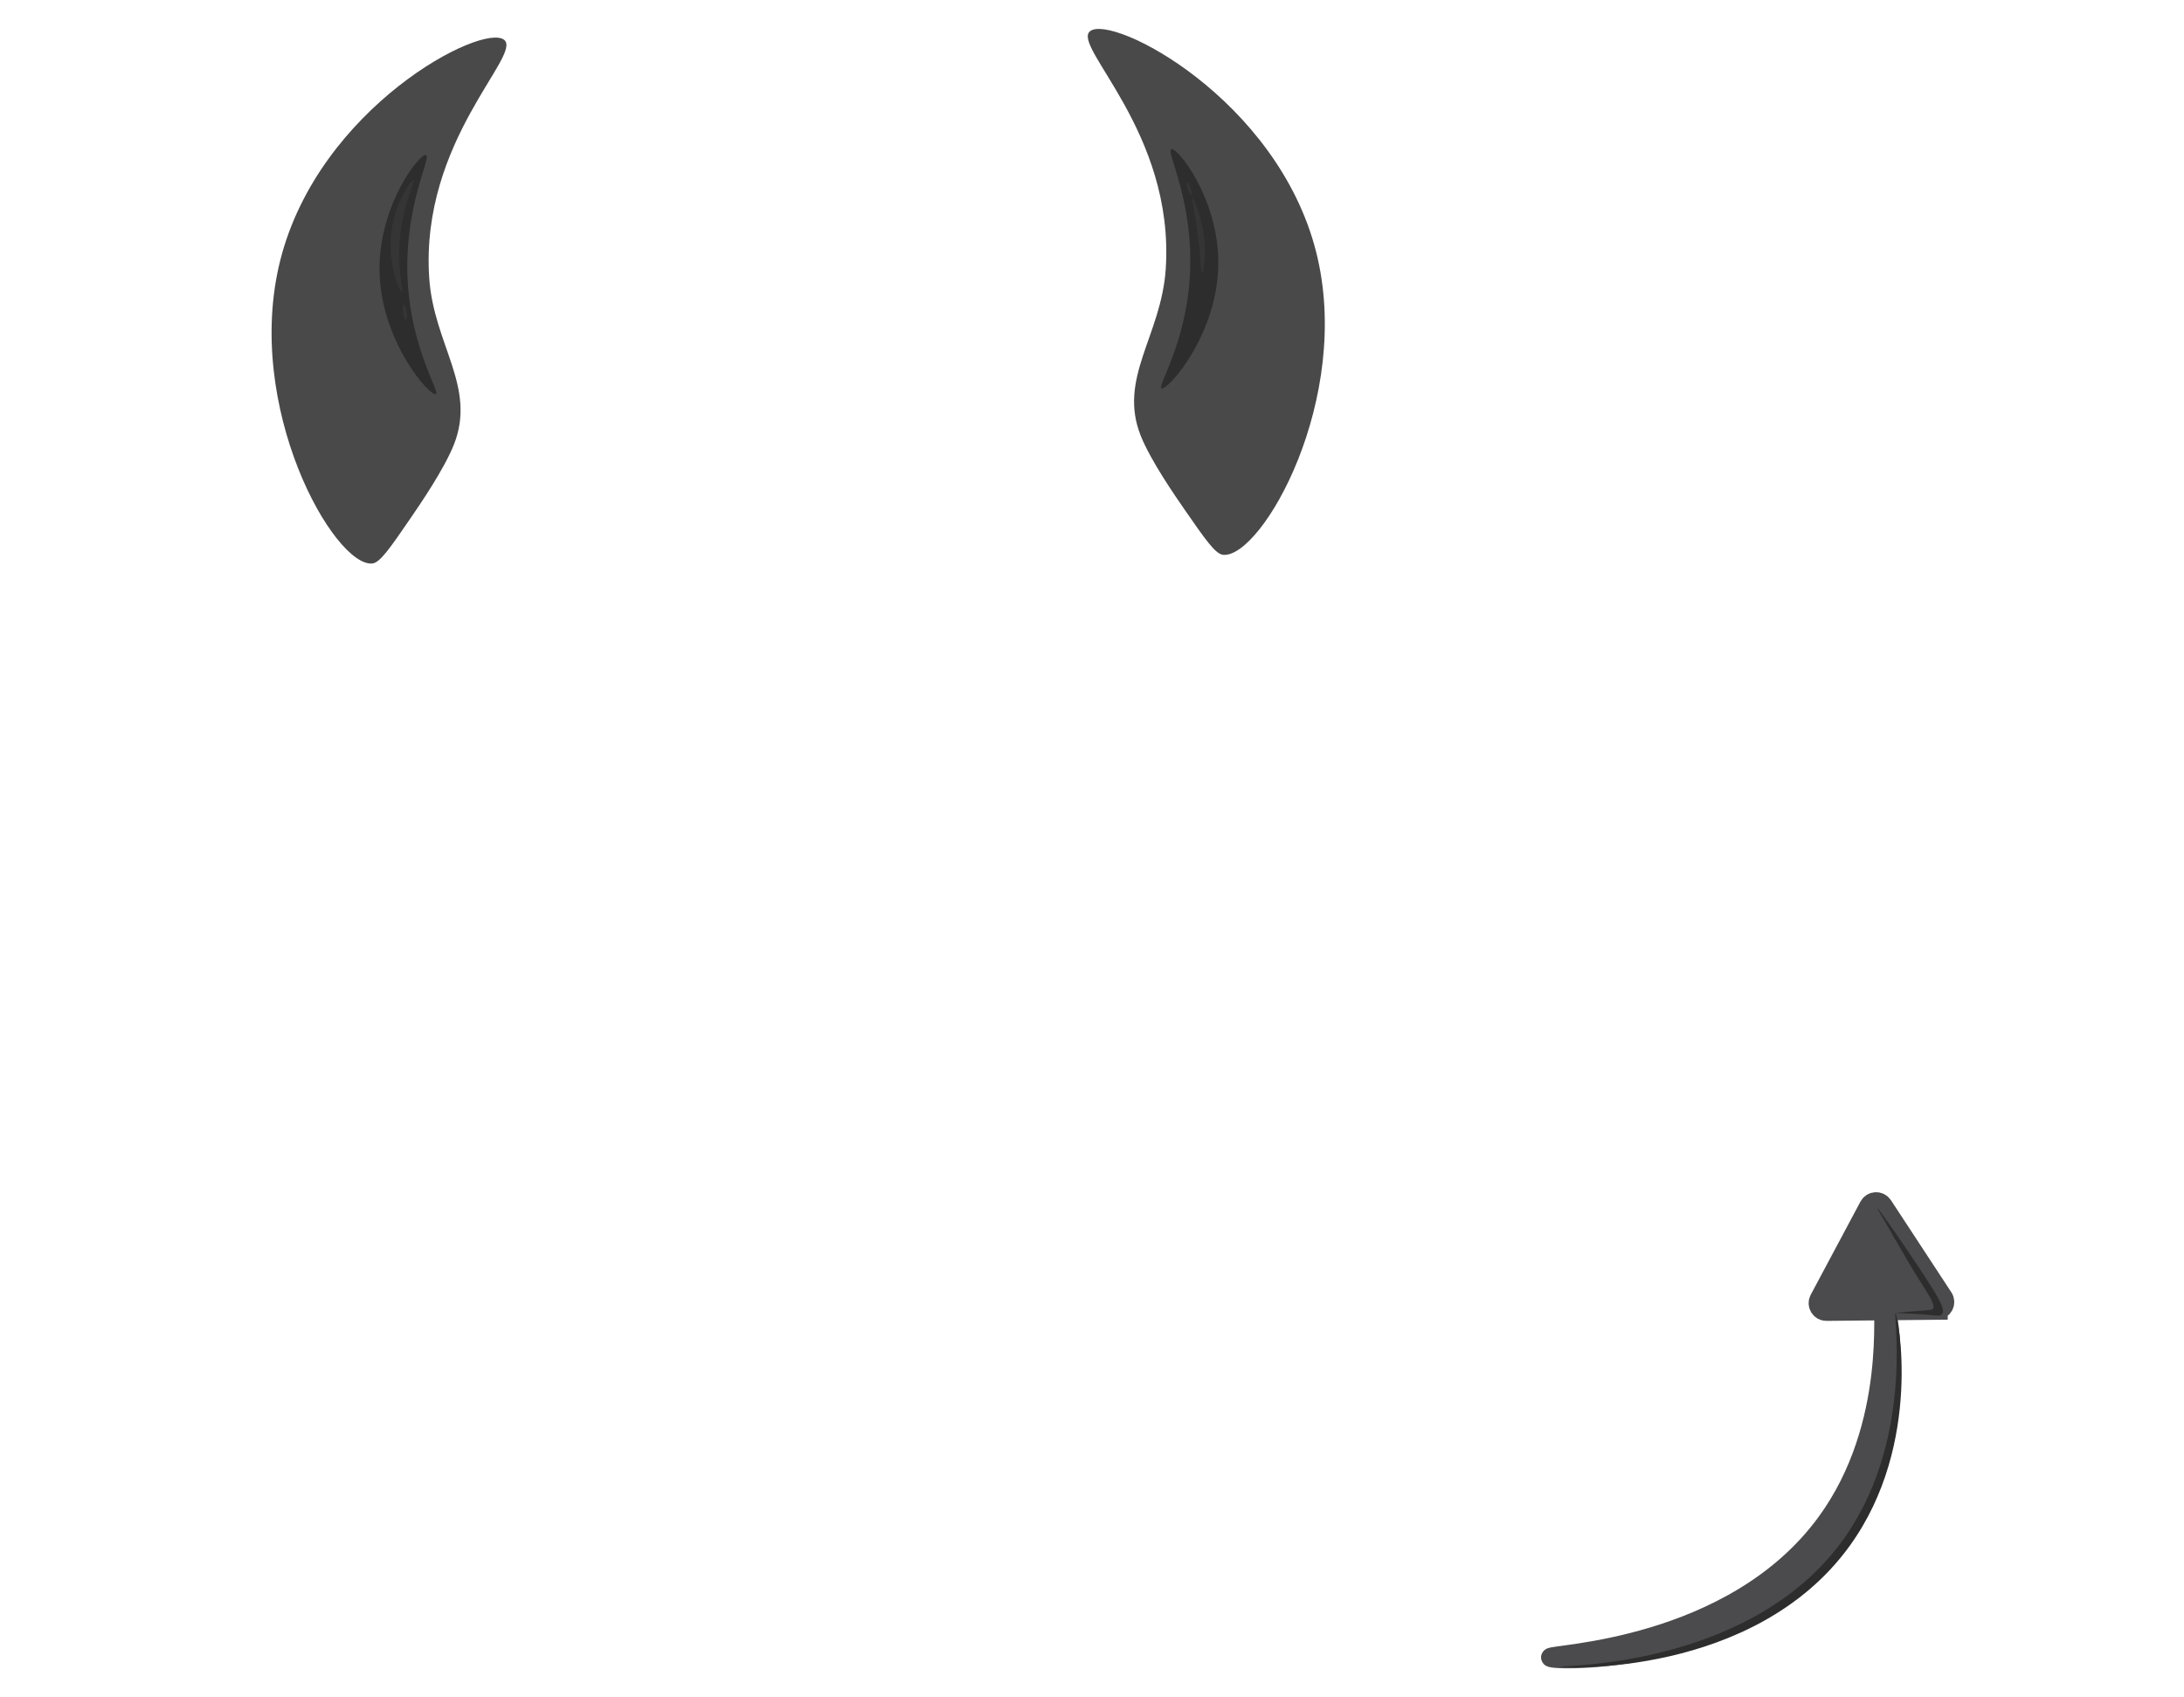
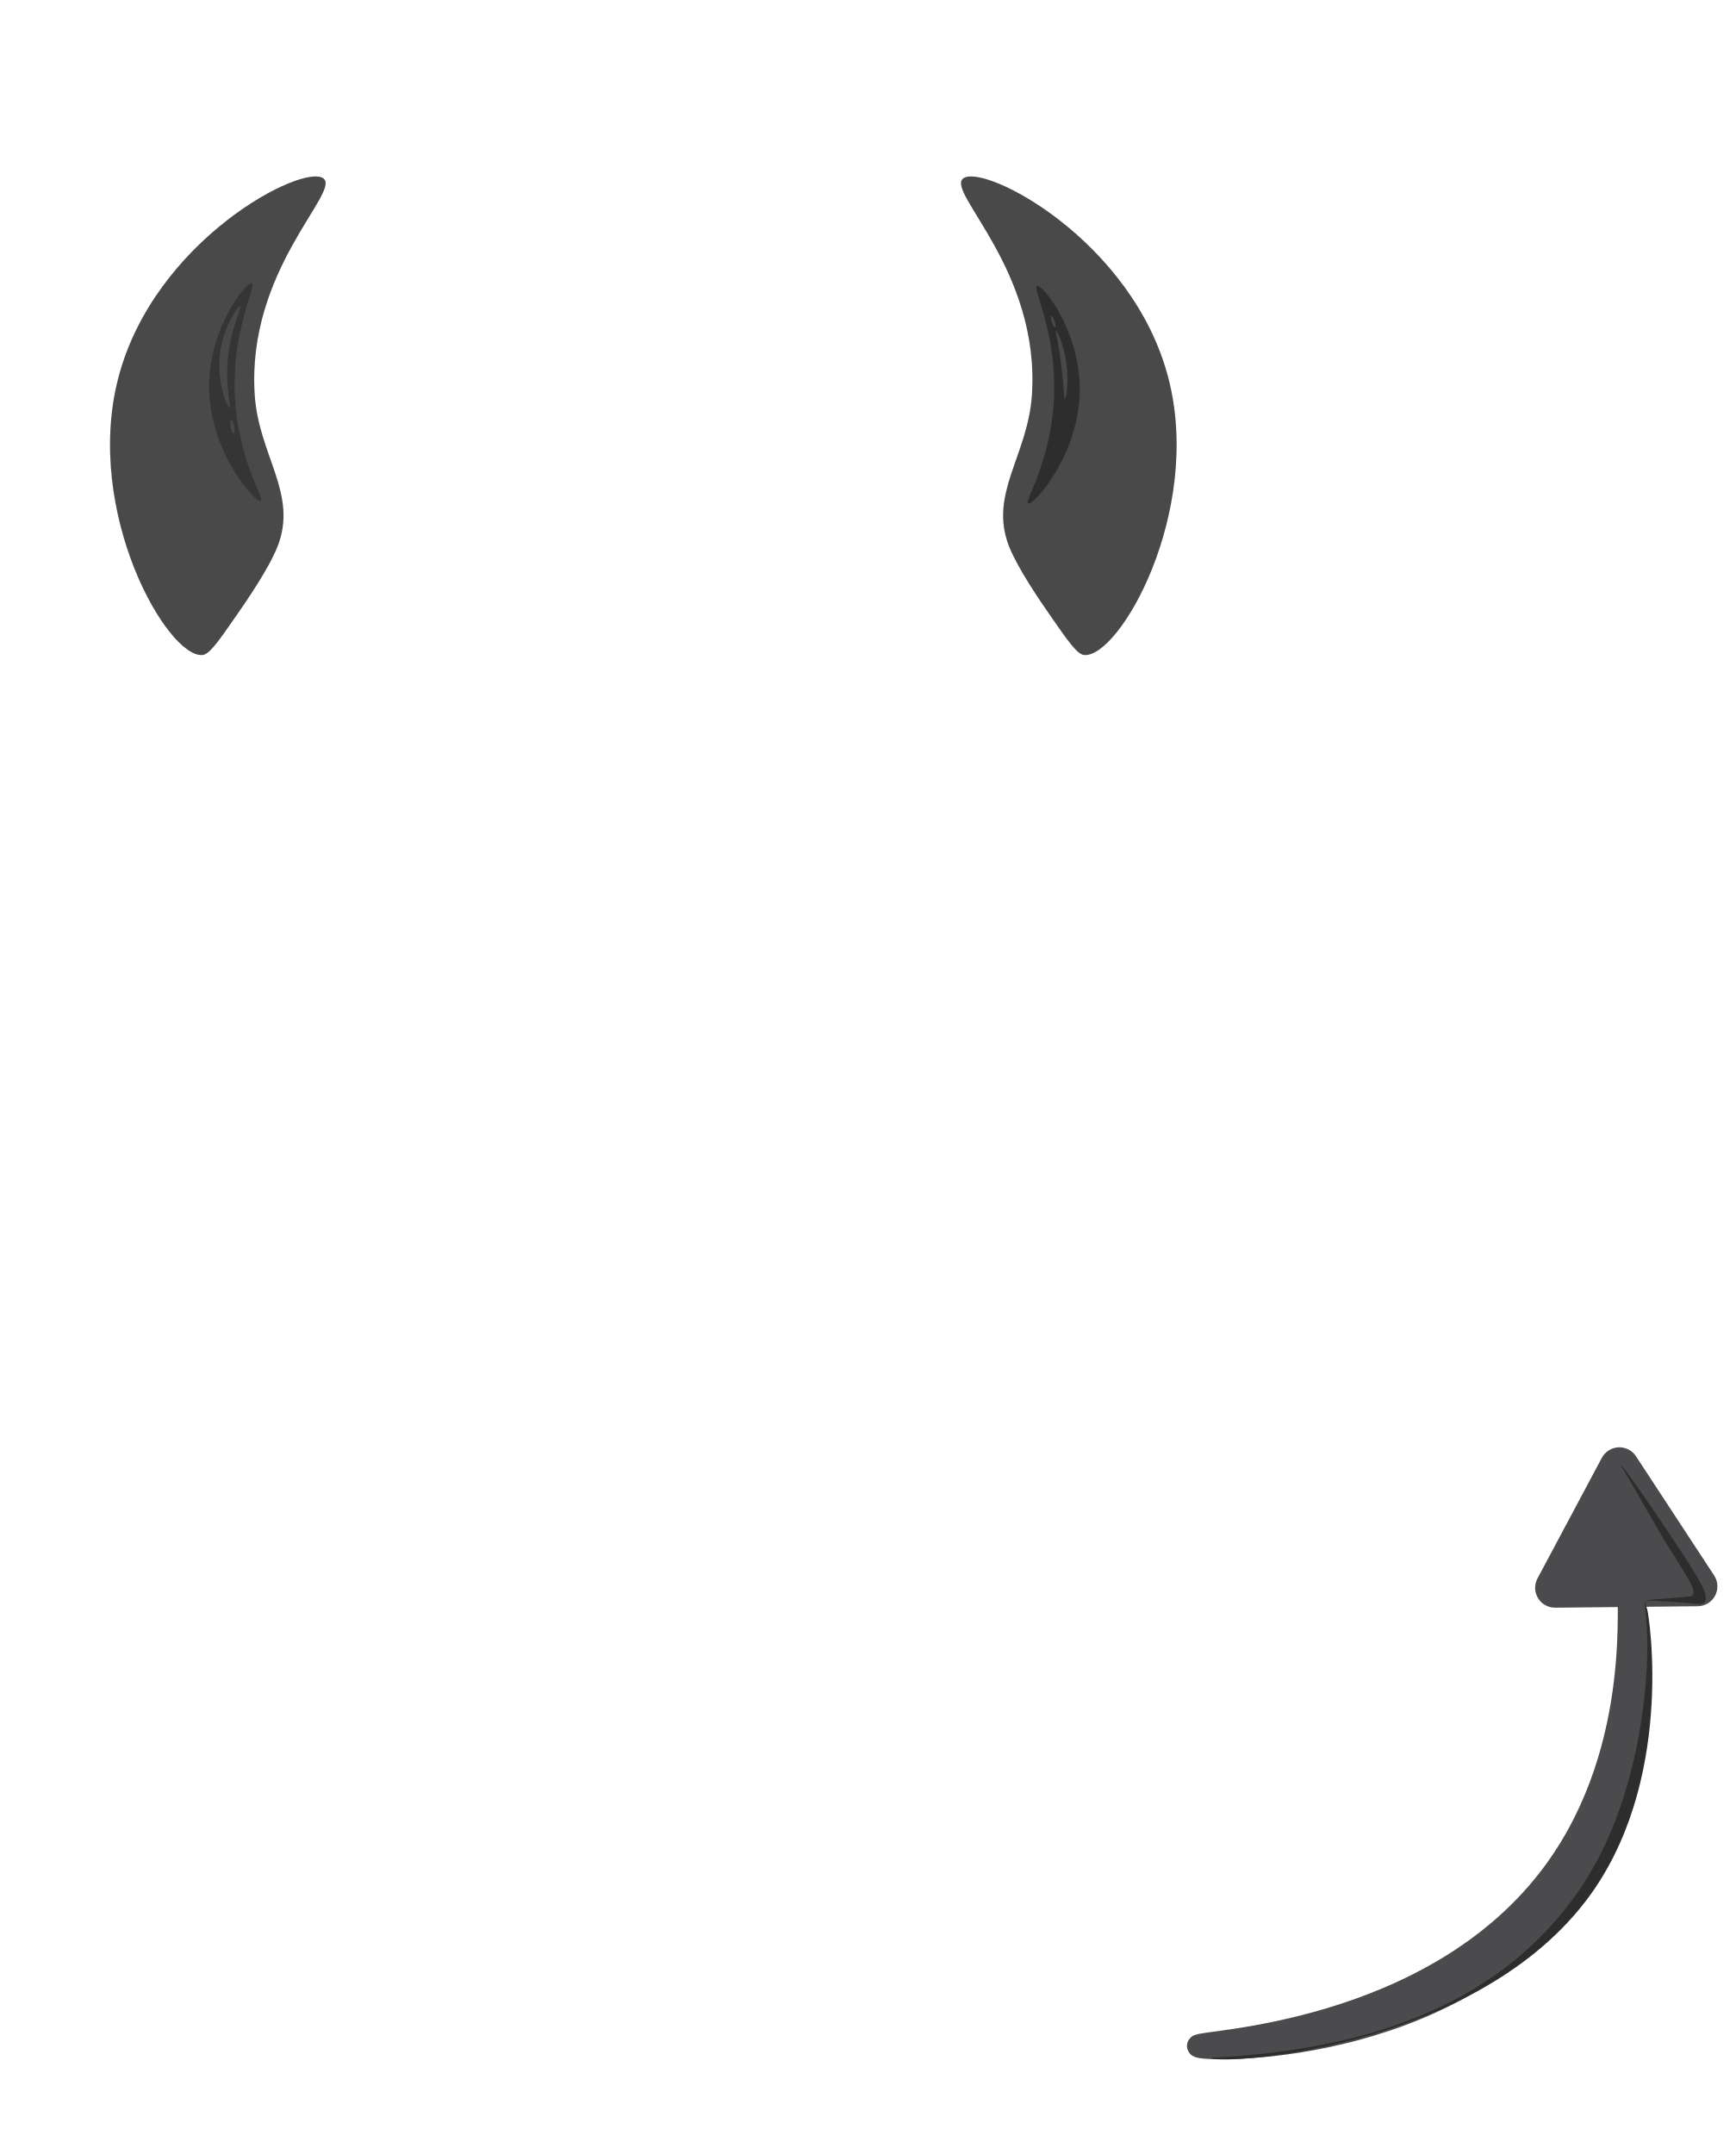
- <svg xmlns="http://www.w3.org/2000/svg" id="Layer_1" data-name="Layer 1" viewBox="0 0 2129.795 1654.538">
+ <svg xmlns="http://www.w3.org/2000/svg" id="Layer_1" data-name="Layer 1" viewBox="0 0 1660.344 2060.619">
  <defs>
    <style>
      .cls-1 {
        fill: #4a494a;
      }

      .cls-2 {
+         fill: #4b4a4c;
+         stroke: #4b4a4c;
        stroke-miterlimit: 10;
        stroke-width: 21.645px;
      }

-       .cls-2, .cls-3 {
-         fill: #4b4a4c;
-         stroke: #4b4a4c;
+       .cls-3 {
+         fill: #2d2d2d;
      }

      .cls-4 {
-         fill: #2d2d2d;
-       }
- 
-       .cls-3 {
-         stroke-linecap: round;
-         stroke-linejoin: round;
-         stroke-width: 18.297px;
-       }
- 
-       .cls-5 {
        fill: #353535;
      }
    </style>
  </defs>
  <g>
-     <path class="cls-1" d="M1283.383,245.408c36.43,143.076-52.963,299.312-90.611,295.765-7.535-.71-17.45-15.03-37.281-43.672-9.54-13.779-33.321-48.126-43.003-72.287-22.59-56.372,20.038-97.725,24.32-162.949,8.755-133.356-91.936-217.039-73.845-231.792,21.186-17.278,182.42,65.691,220.42,214.935Z" />
-     <path class="cls-4" d="M1132.689,378.864c-4.545-2.18,24.048-43.246,27.694-110.777,3.9-72.223-23.672-120.308-18.108-122.494,5.885-2.311,45.861,47.884,45.802,110.777-.066,70.168-49.936,125.11-55.389,122.494Z" />
-     <path class="cls-5" d="M1174.608,236.954c1,15.478-1.241,29.633-2.463,29.622-1.129-.01-1.024-12.128-3.682-34.304-3.179-26.526-6.818-38.333-5.741-38.621,1.415-.378,10.328,19.22,11.885,43.304Z" />
-     <ellipse class="cls-5" cx="1159.704" cy="183.959" rx="1.528" ry="6.49" transform="translate(-.8542 362.4505) rotate(-17.757)" />
+     <path class="cls-1" d="M1118.07,362.644c32.514,127.696-47.27,267.137-80.871,263.972-6.725-.633-15.575-13.415-33.273-38.977-8.514-12.298-29.739-42.953-38.38-64.517-20.162-50.313,17.884-87.22,21.705-145.433,7.814-119.021-82.053-193.709-65.907-206.876,18.909-15.42,162.81,58.63,196.726,191.83Z" />
+     <path class="cls-3" d="M983.574,481.754c-4.056-1.946,21.463-38.597,24.717-98.869,3.481-64.46-21.127-107.376-16.161-109.326,5.252-2.062,40.931,42.736,40.879,98.869-.059,62.626-44.568,111.661-49.435,109.326Z" />
+     <path class="cls-1" d="M1020.987,355.099c.893,13.814-1.107,26.447-2.198,26.437-1.008-.009-.914-10.824-3.286-30.617-2.837-23.675-6.085-34.212-5.123-34.47,1.263-.338,9.218,17.154,10.607,38.649Z" />
+     <ellipse class="cls-1" cx="1007.686" cy="307.801" rx="1.364" ry="5.792" transform="translate(-45.8658 321.988) rotate(-17.757)" />
  </g>
  <g>
-     <path class="cls-1" d="M273.319,253.853c-36.093,143.076,52.474,299.312,89.774,295.766,7.466-.71,17.289-15.03,36.936-43.672,9.452-13.779,33.013-48.126,42.605-72.287,22.381-56.373-19.852-97.725-24.095-162.95-8.674-133.356,91.086-217.04,73.163-231.793-20.991-17.278-180.734,65.691-218.383,214.935Z" />
-     <path class="cls-4" d="M424.984,384.494c4.503-2.18-23.826-43.246-27.438-110.777-3.864-72.224,23.453-120.309,17.94-122.494-5.83-2.311-45.437,47.884-45.379,110.777.065,70.169,49.474,125.11,54.877,122.494Z" />
-     <path class="cls-5" d="M392.106,284.706c1.605-.816-5.087-21.199-2.067-52.811,3.23-33.809,15.135-54.991,13.472-56.254-1.759-1.335-17.807,20.284-21.698,49.579-4.342,32.683,8.367,60.465,10.293,59.486Z" />
-     <ellipse class="cls-5" cx="394.867" cy="304.819" rx="1.922" ry="7.597" transform="translate(-38.8702 58.432) rotate(-8.0675)" />
+     <path class="cls-1" d="M112.877,362.644c-32.514,127.696,47.27,267.137,80.871,263.972,6.725-.633,15.575-13.415,33.273-38.977,8.514-12.298,29.739-42.953,38.38-64.517,20.162-50.313-17.884-87.22-21.705-145.433-7.814-119.021,82.053-193.709,65.907-206.876-18.909-15.42-162.81,58.63-196.726,191.83Z" />
+     <path class="cls-4" d="M249.502,479.241c4.056-1.946-21.463-38.597-24.717-98.869-3.481-64.46,21.127-107.376,16.161-109.326-5.252-2.062-40.931,42.736-40.879,98.869.059,62.626,44.568,111.661,49.435,109.326Z" />
+     <path class="cls-1" d="M219.885,390.18c1.446-.728-4.582-18.92-1.862-47.134,2.91-30.174,13.634-49.08,12.136-50.206-1.585-1.192-16.041,18.104-19.547,44.249-3.911,29.17,7.538,53.965,9.273,53.091Z" />
+     <ellipse class="cls-1" cx="222.372" cy="408.131" rx="1.731" ry="6.782" transform="translate(-55.6261 35.6565) rotate(-8.152)" />
  </g>
  <g>
-     <path class="cls-3" d="M1511.941,1616.691c-.968-3.781,177.749-6.95,268.853-131.627,69.667-95.34,53.042-213.753,56.707-213.379,3.807.389,27.67,128.798-43.455,227.359-91.635,126.984-281.115,121.518-282.106,117.647Z" />
-     <path class="cls-2" d="M1888.545,1276.498l-107.47,1.089c-4.908.05-8.077-5.174-5.767-9.504l48.541-90.966c2.311-4.33,8.414-4.605,11.105-.501l58.929,89.876c2.801,4.273-.23,9.953-5.338,10.005Z" />
-     <path class="cls-4" d="M1893.738,1281.927c-1.637,1.882-4.643,1.462-10.547.883-8.289-.813-20.054-1.737-34.84-2.132,1.469-.176,3.711-.435,6.448-.704,5.168-.508,8.946-.703,11.239-.895,11.936-.998,17.939-1.246,18.687-2.147,3.057-3.682-3.113-12.673-13.92-29.824-13.386-21.243-25.316-43.37-38.125-64.966-1.252-2.11-1.95-3.293-1.808-3.393.782-.557,25.057,34.061,45.762,65.763,13.95,21.36,20.859,33.097,17.103,37.415Z" />
-     <path class="cls-4" d="M1521.603,1625.634c-.293-1.266,180.733,1.521,272.216-118.919,73.864-97.244,52.437-226.22,54.533-226.037,2.079.181,27.764,127.3-44.642,227.309-93.358,128.946-281.808,118.933-282.106,117.647Z" />
+     <path class="cls-2" d="M1146.407,1957.312c-1.228-4.797,225.47-8.816,341.033-166.966,88.371-120.936,67.283-271.14,71.931-270.665,4.829.494,35.099,163.376-55.121,288.398-116.237,161.075-356.587,154.142-357.843,149.232Z" />
+     <path class="cls-2" d="M1624.119,1525.787l-136.323,1.382c-6.225.063-10.246-6.563-7.315-12.055l61.573-115.388c2.931-5.492,10.673-5.841,14.086-.635l74.75,114.006c3.554,5.42-.291,12.625-6.772,12.691Z" />
+     <path class="cls-3" d="M1630.706,1532.673c-2.077,2.387-5.889,1.855-13.378,1.12-10.515-1.032-25.438-2.204-44.193-2.705,1.863-.224,4.707-.551,8.179-.893,6.555-.644,11.348-.892,14.256-1.135,15.141-1.266,22.755-1.58,23.704-2.724,3.877-4.67-3.948-16.075-17.657-37.831-16.98-26.946-32.113-55.014-48.36-82.407-1.588-2.676-2.474-4.177-2.294-4.304.992-.707,31.785,43.206,58.048,83.418,17.695,27.095,26.459,41.983,21.695,47.461Z" />
+     <path class="cls-3" d="M1158.663,1968.657c-.08-.345,10.457-.452,28.203-1.924,113.328-9.398,238.189-42.587,317.096-148.921,41.645-56.12,54.754-114.886,61.637-145.742,0-0,15.658-70.192,8.59-131.811-.012-.106-1.053-9.17-1.053-9.169h0c0,.001,2.806,8.747,2.81,8.759,1.656,5.163,27.574,166.902-59.438,279.576-111.889,144.889-356.262,156.066-357.844,149.232Z" />
  </g>
</svg>
